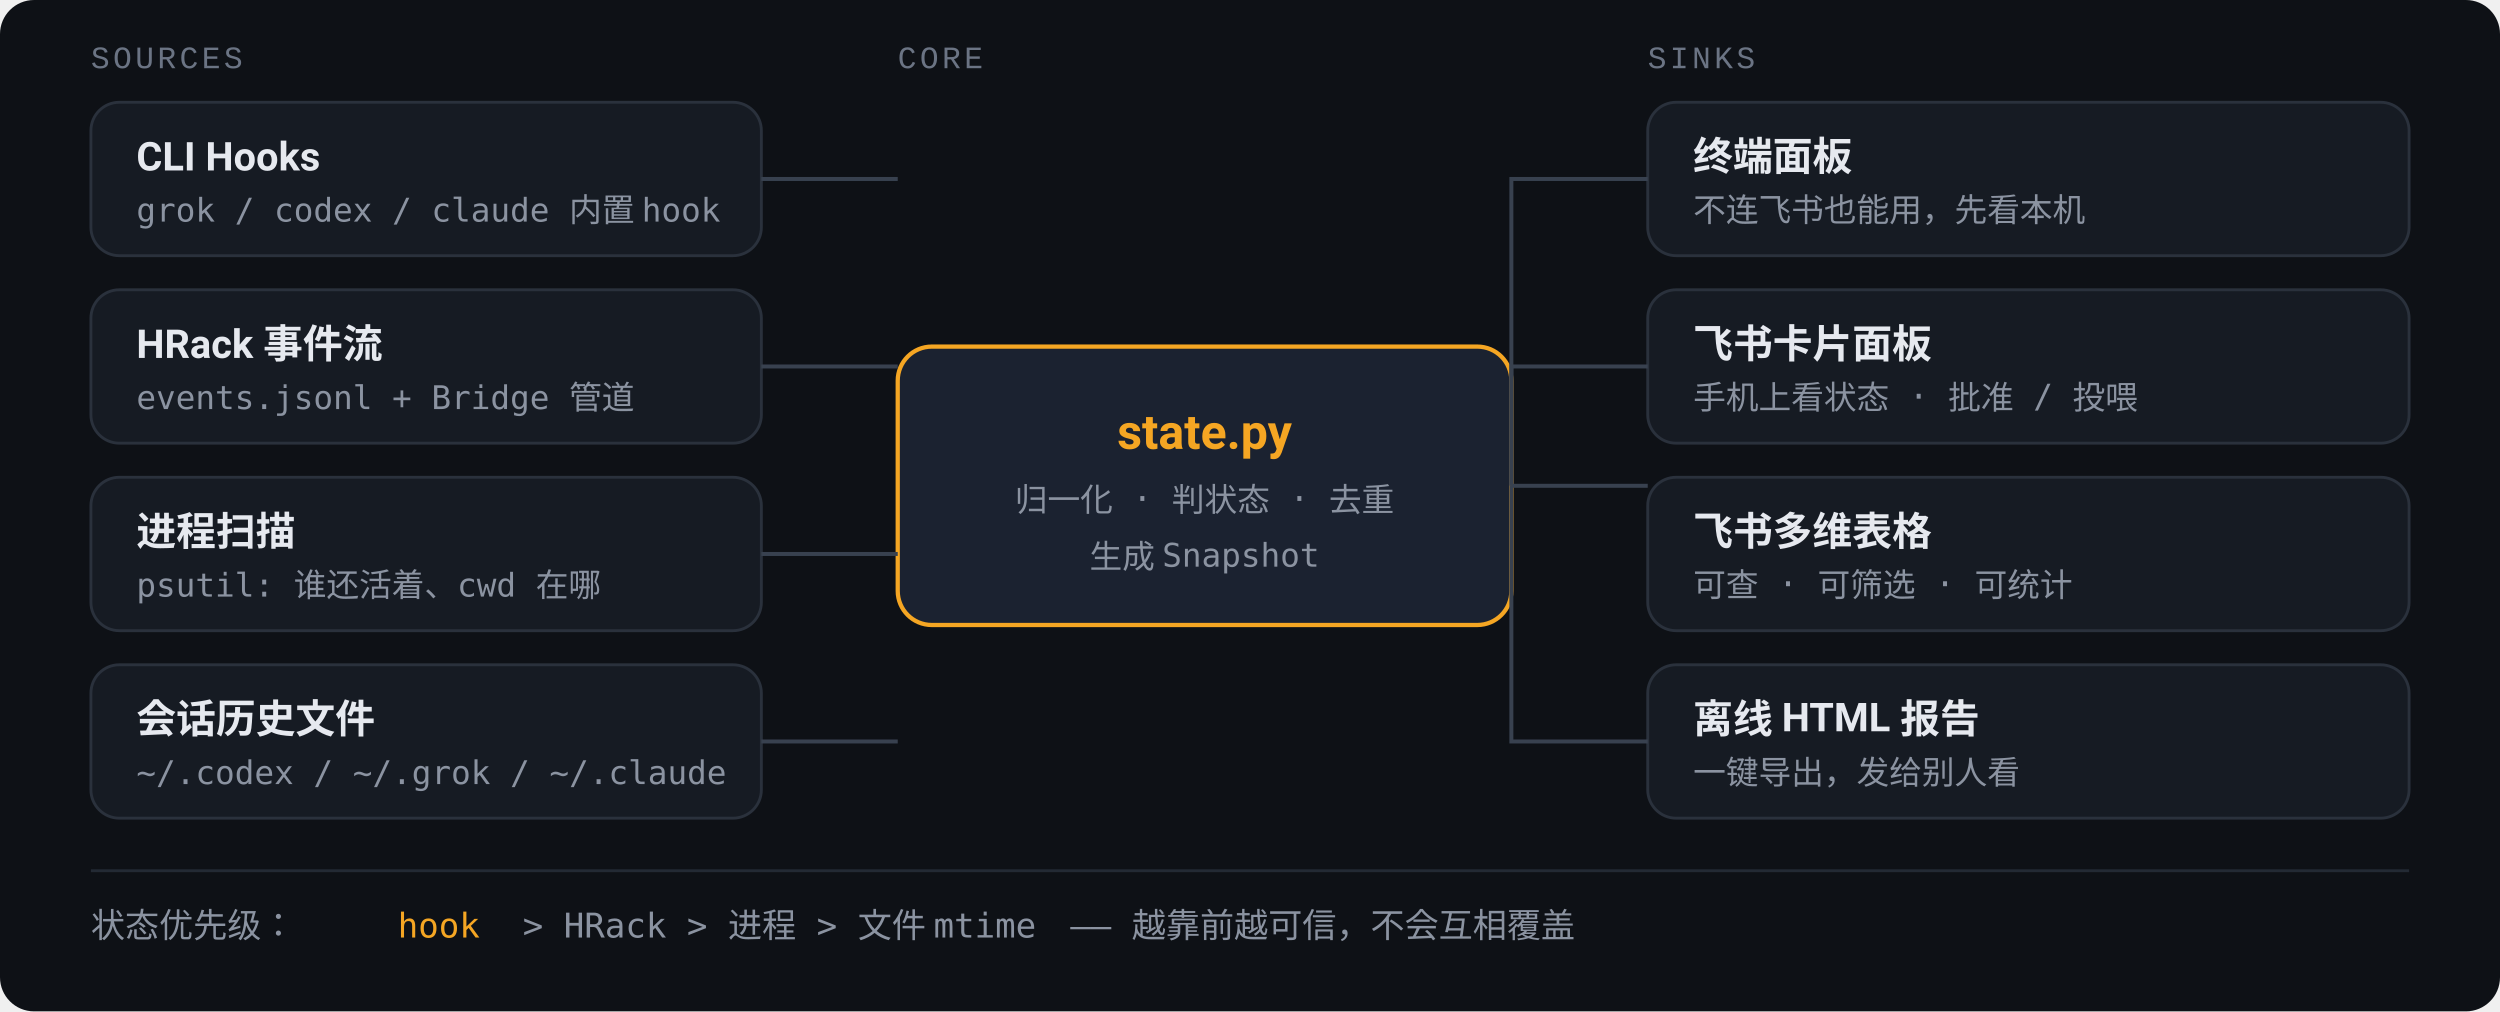
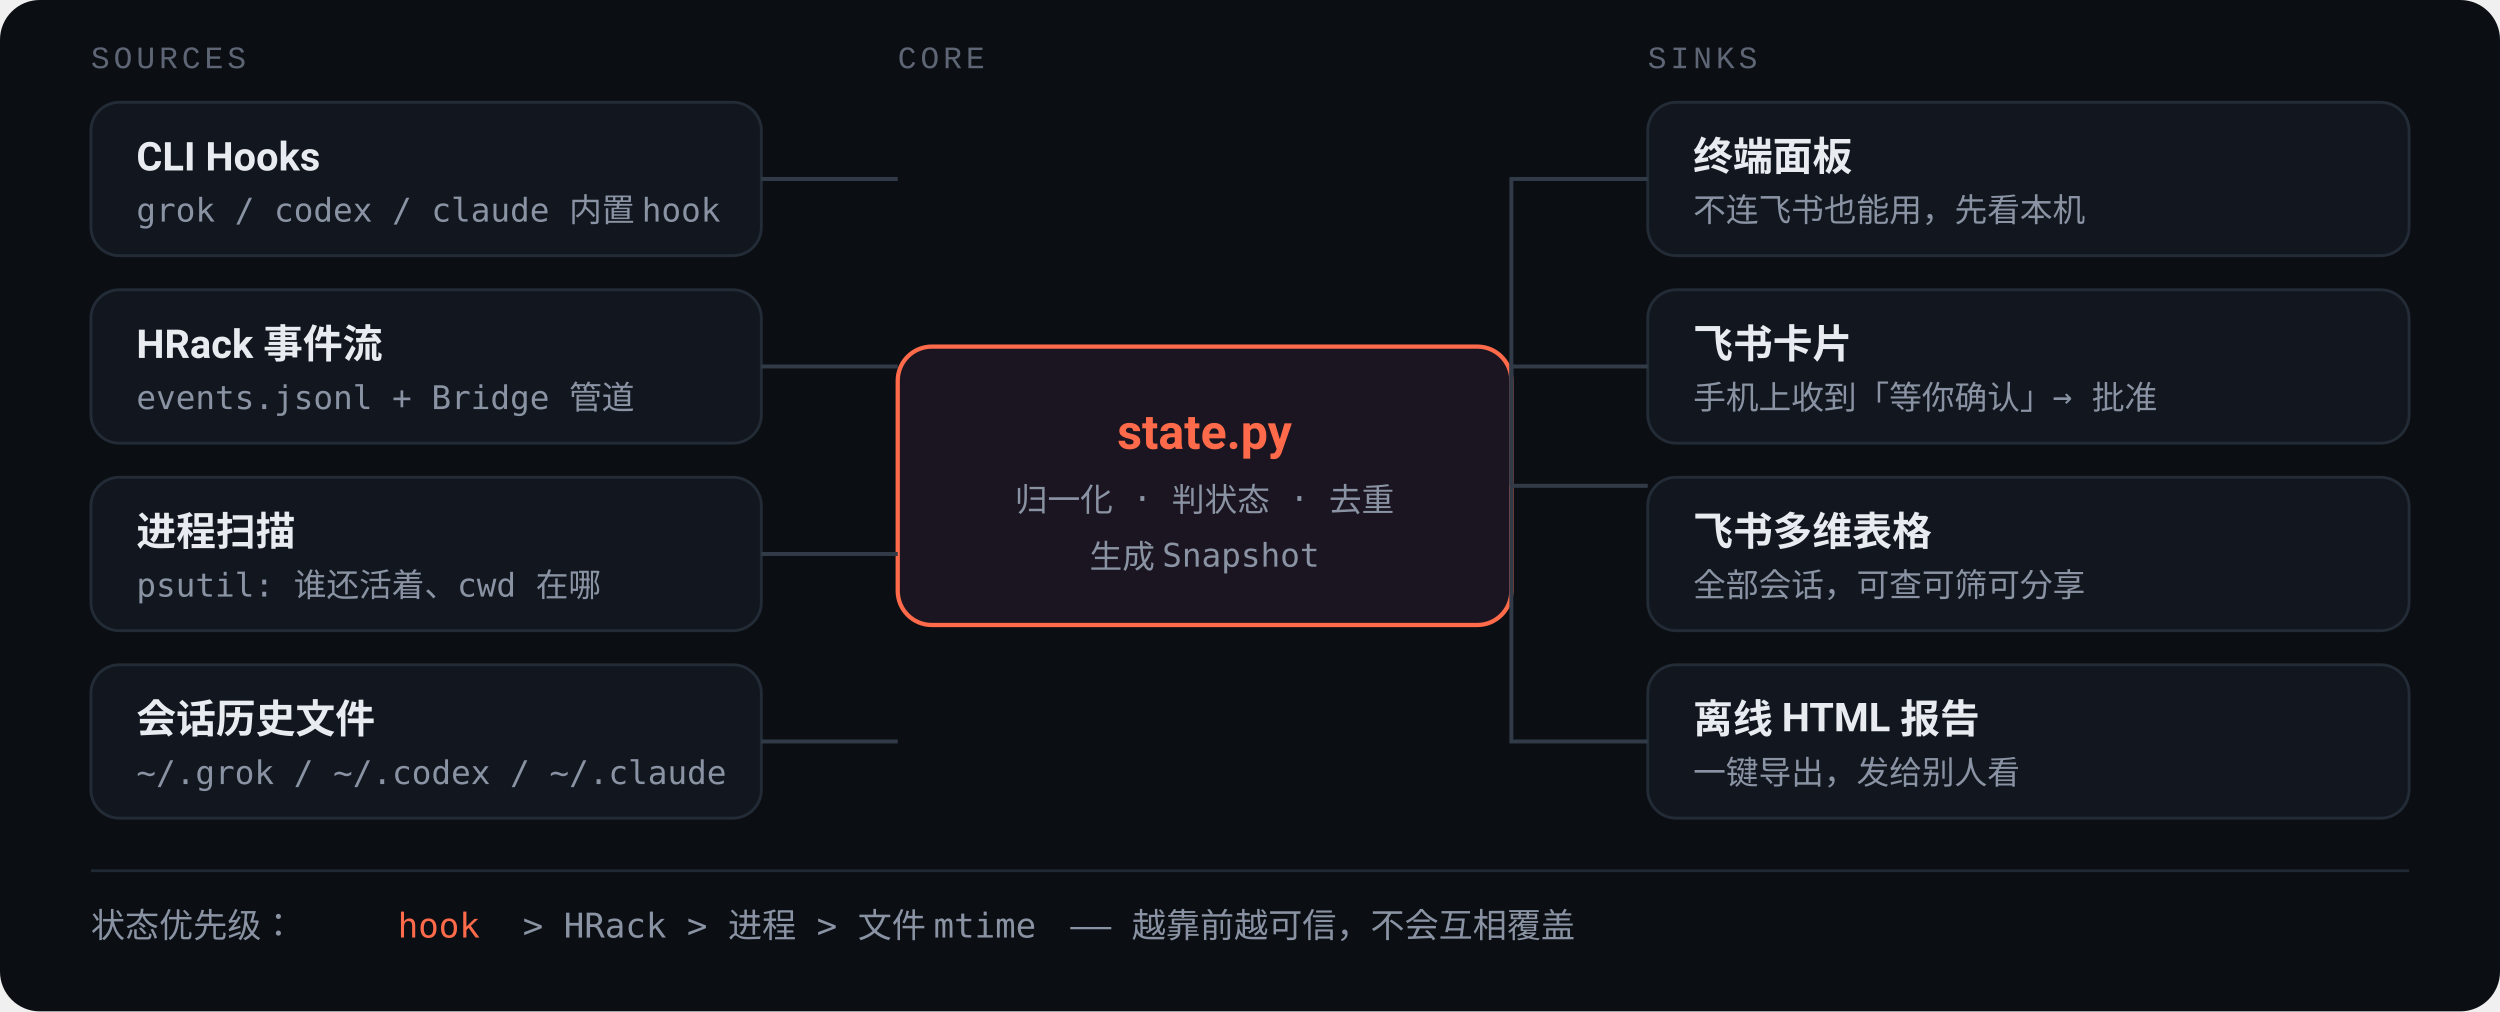
- <svg xmlns="http://www.w3.org/2000/svg" viewBox="0 0 880 356" width="880" height="356" role="img" aria-label="SessionDeck architecture">
+ <svg xmlns="http://www.w3.org/2000/svg" viewBox="0 0 880 356" width="880" height="356" role="img" aria-label="Grok Build Pager architecture">
  <style>
-     .bg    { fill: #0E1116; }
-     .box   { fill: #161B23; stroke: #2A313C; stroke-width: 1; }
-     .core  { fill: #1B2230; stroke: #F5A623; stroke-width: 1.5; }
-     .t     { fill: #E6E9EF; }
-     .d     { fill: #8B93A1; }
-     .k     { fill: #F5A623; }
-     .arr   { stroke: #38414F; stroke-width: 1.4; fill: none; }
-     .cap   { fill: #6B7484; }
-     .hair  { fill: #232A34; }
+     .bg    { fill: #0B0E13; }
+     .box   { fill: #12171F; stroke: #232B36; stroke-width: 1; }
+     .core  { fill: #1A1520; stroke: #FF6B4A; stroke-width: 1.5; }
+     .t     { fill: #E8EBF0; }
+     .d     { fill: #8A93A3; }
+     .f     { fill: #5E6675; }
+     .k     { fill: #FF6B4A; }
+     .arr   { stroke: #313A47; stroke-width: 1.4; fill: none; }
+     .cap   { fill: #5E6675; }
+     .hair  { fill: #202834; }
    @media (prefers-color-scheme: light) {
-       .bg   { fill: #F4F6FA; }
-       .box  { fill: #FFFFFF; stroke: #DCE2EC; }
-       .core { fill: #FFF8EC; stroke: #B9760A; }
-       .t    { fill: #14181F; }
-       .d    { fill: #5E6775; }
-       .k    { fill: #B9760A; }
-       .arr  { stroke: #B4BECD; }
-       .cap  { fill: #7C8593; }
-       .hair { fill: #E2E7EF; }
+       .bg    { fill: #F5F7FA; }
+       .box   { fill: #FFFFFF; stroke: #DCE2EC; }
+       .core  { fill: #FFF4F0; stroke: #E5533A; }
+       .t     { fill: #0F1420; }
+       .d     { fill: #626C7D; }
+       .f     { fill: #98A1B0; }
+       .k     { fill: #C8452A; }
+       .arr   { stroke: #B4BECD; }
+       .cap   { fill: #8A93A3; }
+       .hair  { fill: #E4E9F1; }
    }
  </style>
-   <rect class="bg" width="880" height="356" rx="12" />
-   <g font-family="ui-monospace, SFMono-Regular, Menlo, Consolas, 'Liberation Mono', monospace" font-size="11" letter-spacing="1.2" class="cap">
+   <rect class="bg" width="880" height="356" rx="14" />
+   <g font-family="ui-monospace, SFMono-Regular, Menlo, Consolas, 'Liberation Mono', monospace" font-size="11" letter-spacing="1.4" class="cap">
    <text x="32" y="24">SOURCES</text>
    <text x="316" y="24">CORE</text>
    <text x="580" y="24">SINKS</text>
  </g>
  <g>
    <rect class="box" x="32" y="36" width="236" height="54" rx="10" />
    <text x="48" y="60" font-family="ui-sans-serif, -apple-system, 'Segoe UI', Roboto, Arial, sans-serif" font-size="14" font-weight="600" class="t">CLI Hooks</text>
    <text x="48" y="78" font-family="ui-monospace, Menlo, Consolas, monospace" font-size="11.5" class="d">grok / codex / claude 内置 hook</text>
    <rect class="box" x="32" y="102" width="236" height="54" rx="10" />
    <text x="48" y="126" font-family="ui-sans-serif, -apple-system, 'Segoe UI', Roboto, Arial, sans-serif" font-size="14" font-weight="600" class="t">HRack 事件流</text>
    <text x="48" y="144" font-family="ui-monospace, Menlo, Consolas, monospace" font-size="11.5" class="d">events.jsonl + Bridge 管道</text>
    <rect class="box" x="32" y="168" width="236" height="54" rx="10" />
    <text x="48" y="192" font-family="ui-sans-serif, -apple-system, 'Segoe UI', Roboto, Arial, sans-serif" font-size="14" font-weight="600" class="t">进程扫描</text>
    <text x="48" y="210" font-family="ui-monospace, Menlo, Consolas, monospace" font-size="11.5" class="d">psutil: 谁还活着、cwd 在哪</text>
    <rect class="box" x="32" y="234" width="236" height="54" rx="10" />
    <text x="48" y="258" font-family="ui-sans-serif, -apple-system, 'Segoe UI', Roboto, Arial, sans-serif" font-size="14" font-weight="600" class="t">会话历史文件</text>
-     <text x="48" y="276" font-family="ui-monospace, Menlo, Consolas, monospace" font-size="11.5" class="d">~/.codex / ~/.grok / ~/.claude</text>
+     <text x="48" y="276" font-family="ui-monospace, Menlo, Consolas, monospace" font-size="11.5" class="d">~/.grok / ~/.codex / ~/.claude</text>
  </g>
  <rect class="core" x="316" y="122" width="216" height="98" rx="12" />
  <text x="424" y="158" text-anchor="middle" font-family="ui-sans-serif, -apple-system, 'Segoe UI', Roboto, Arial, sans-serif" font-size="17" font-weight="700" class="k">state.py</text>
  <text x="424" y="180" text-anchor="middle" font-family="ui-monospace, Menlo, Consolas, monospace" font-size="11.5" class="d">归一化 · 判状态 · 去重</text>
  <text x="424" y="200" text-anchor="middle" font-family="ui-monospace, Menlo, Consolas, monospace" font-size="11.5" class="d">生成 Snapshot</text>
  <g>
    <rect class="box" x="580" y="36" width="268" height="54" rx="10" />
    <text x="596" y="60" font-family="ui-sans-serif, -apple-system, 'Segoe UI', Roboto, Arial, sans-serif" font-size="14" font-weight="600" class="t">终端面板</text>
    <text x="596" y="78" font-family="ui-monospace, Menlo, Consolas, monospace" font-size="11.5" class="d">不连飞书也能用，先看本机</text>
    <rect class="box" x="580" y="102" width="268" height="54" rx="10" />
-     <text x="596" y="126" font-family="ui-sans-serif, -apple-system, 'Segoe UI', Roboto, Arial, sans-serif" font-size="14" font-weight="600" class="t">飞书卡片面板</text>
-     <text x="596" y="144" font-family="ui-monospace, Menlo, Consolas, monospace" font-size="11.5" class="d">手机上看状态 · 批准 / 投喂</text>
+     <text x="596" y="126" font-family="ui-sans-serif, -apple-system, 'Segoe UI', Roboto, Arial, sans-serif" font-size="14" font-weight="600" class="t">飞书卡片</text>
+     <text x="596" y="144" font-family="ui-monospace, Menlo, Consolas, monospace" font-size="11.5" class="d">手机上收到「等你确认」→ 批准</text>
    <rect class="box" x="580" y="168" width="268" height="54" rx="10" />
    <text x="596" y="192" font-family="ui-sans-serif, -apple-system, 'Segoe UI', Roboto, Arial, sans-serif" font-size="14" font-weight="600" class="t">飞书多维表格</text>
-     <text x="596" y="210" font-family="ui-monospace, Menlo, Consolas, monospace" font-size="11.5" class="d">可查 · 可筛选 · 可统计</text>
+     <text x="596" y="210" font-family="ui-monospace, Menlo, Consolas, monospace" font-size="11.5" class="d">全部会话，可查可筛可分享</text>
    <rect class="box" x="580" y="234" width="268" height="54" rx="10" />
    <text x="596" y="258" font-family="ui-sans-serif, -apple-system, 'Segoe UI', Roboto, Arial, sans-serif" font-size="14" font-weight="600" class="t">离线 HTML 报告</text>
    <text x="596" y="276" font-family="ui-monospace, Menlo, Consolas, monospace" font-size="11.5" class="d">一键导出，发给别人看</text>
  </g>
  <g class="arr">
    <path d="M268 63  H316" />
    <path d="M268 129 H316" />
    <path d="M268 195 H316" />
    <path d="M268 261 H316" />
    <path d="M532 171 H580" />
    <path d="M532 171 V63  H580" />
    <path d="M532 171 V129 H580" />
    <path d="M532 171 V261 H580" />
  </g>
  <rect class="hair" x="32" y="306" width="816" height="1" />
  <text x="32" y="330" font-family="ui-monospace, Menlo, Consolas, monospace" font-size="12" class="d">状态优先级：</text>
  <text x="140" y="330" font-family="ui-monospace, Menlo, Consolas, monospace" font-size="12" class="k">hook</text>
  <text x="184" y="330" font-family="ui-monospace, Menlo, Consolas, monospace" font-size="12" class="d">&gt; HRack &gt; 进程 &gt; 文件 mtime　—— 越靠前越可信，不会互相覆盖</text>
</svg>
